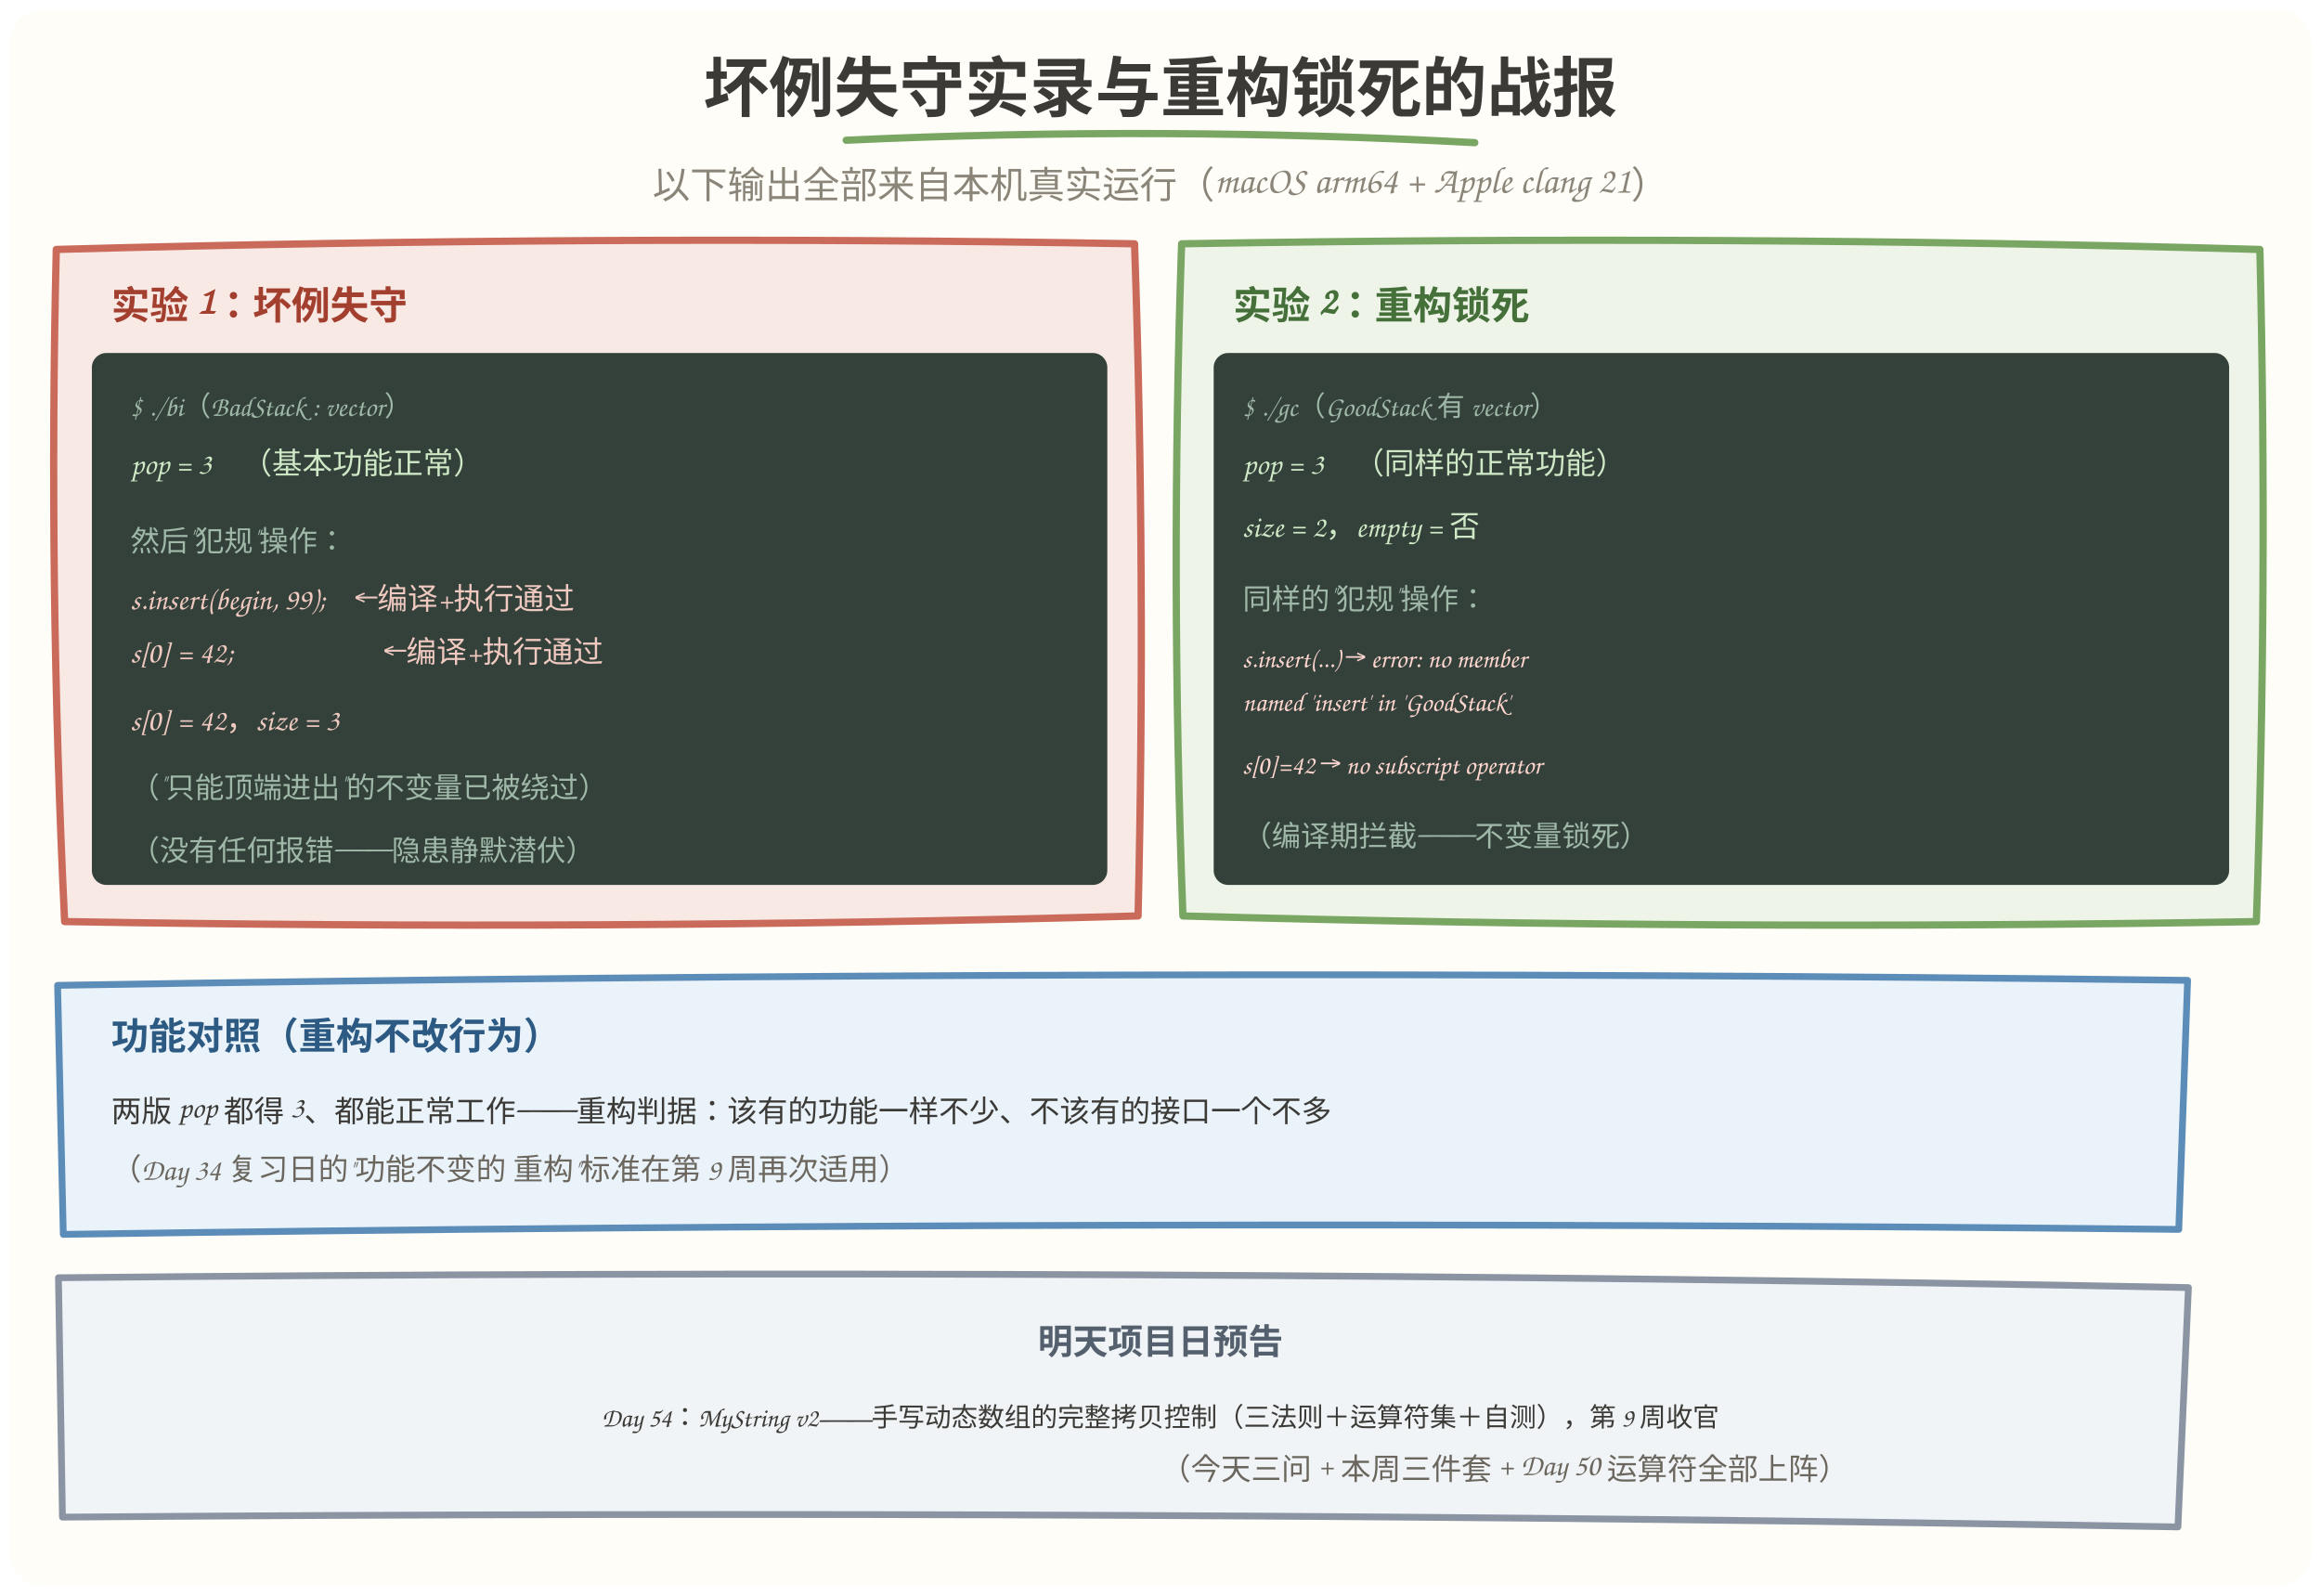
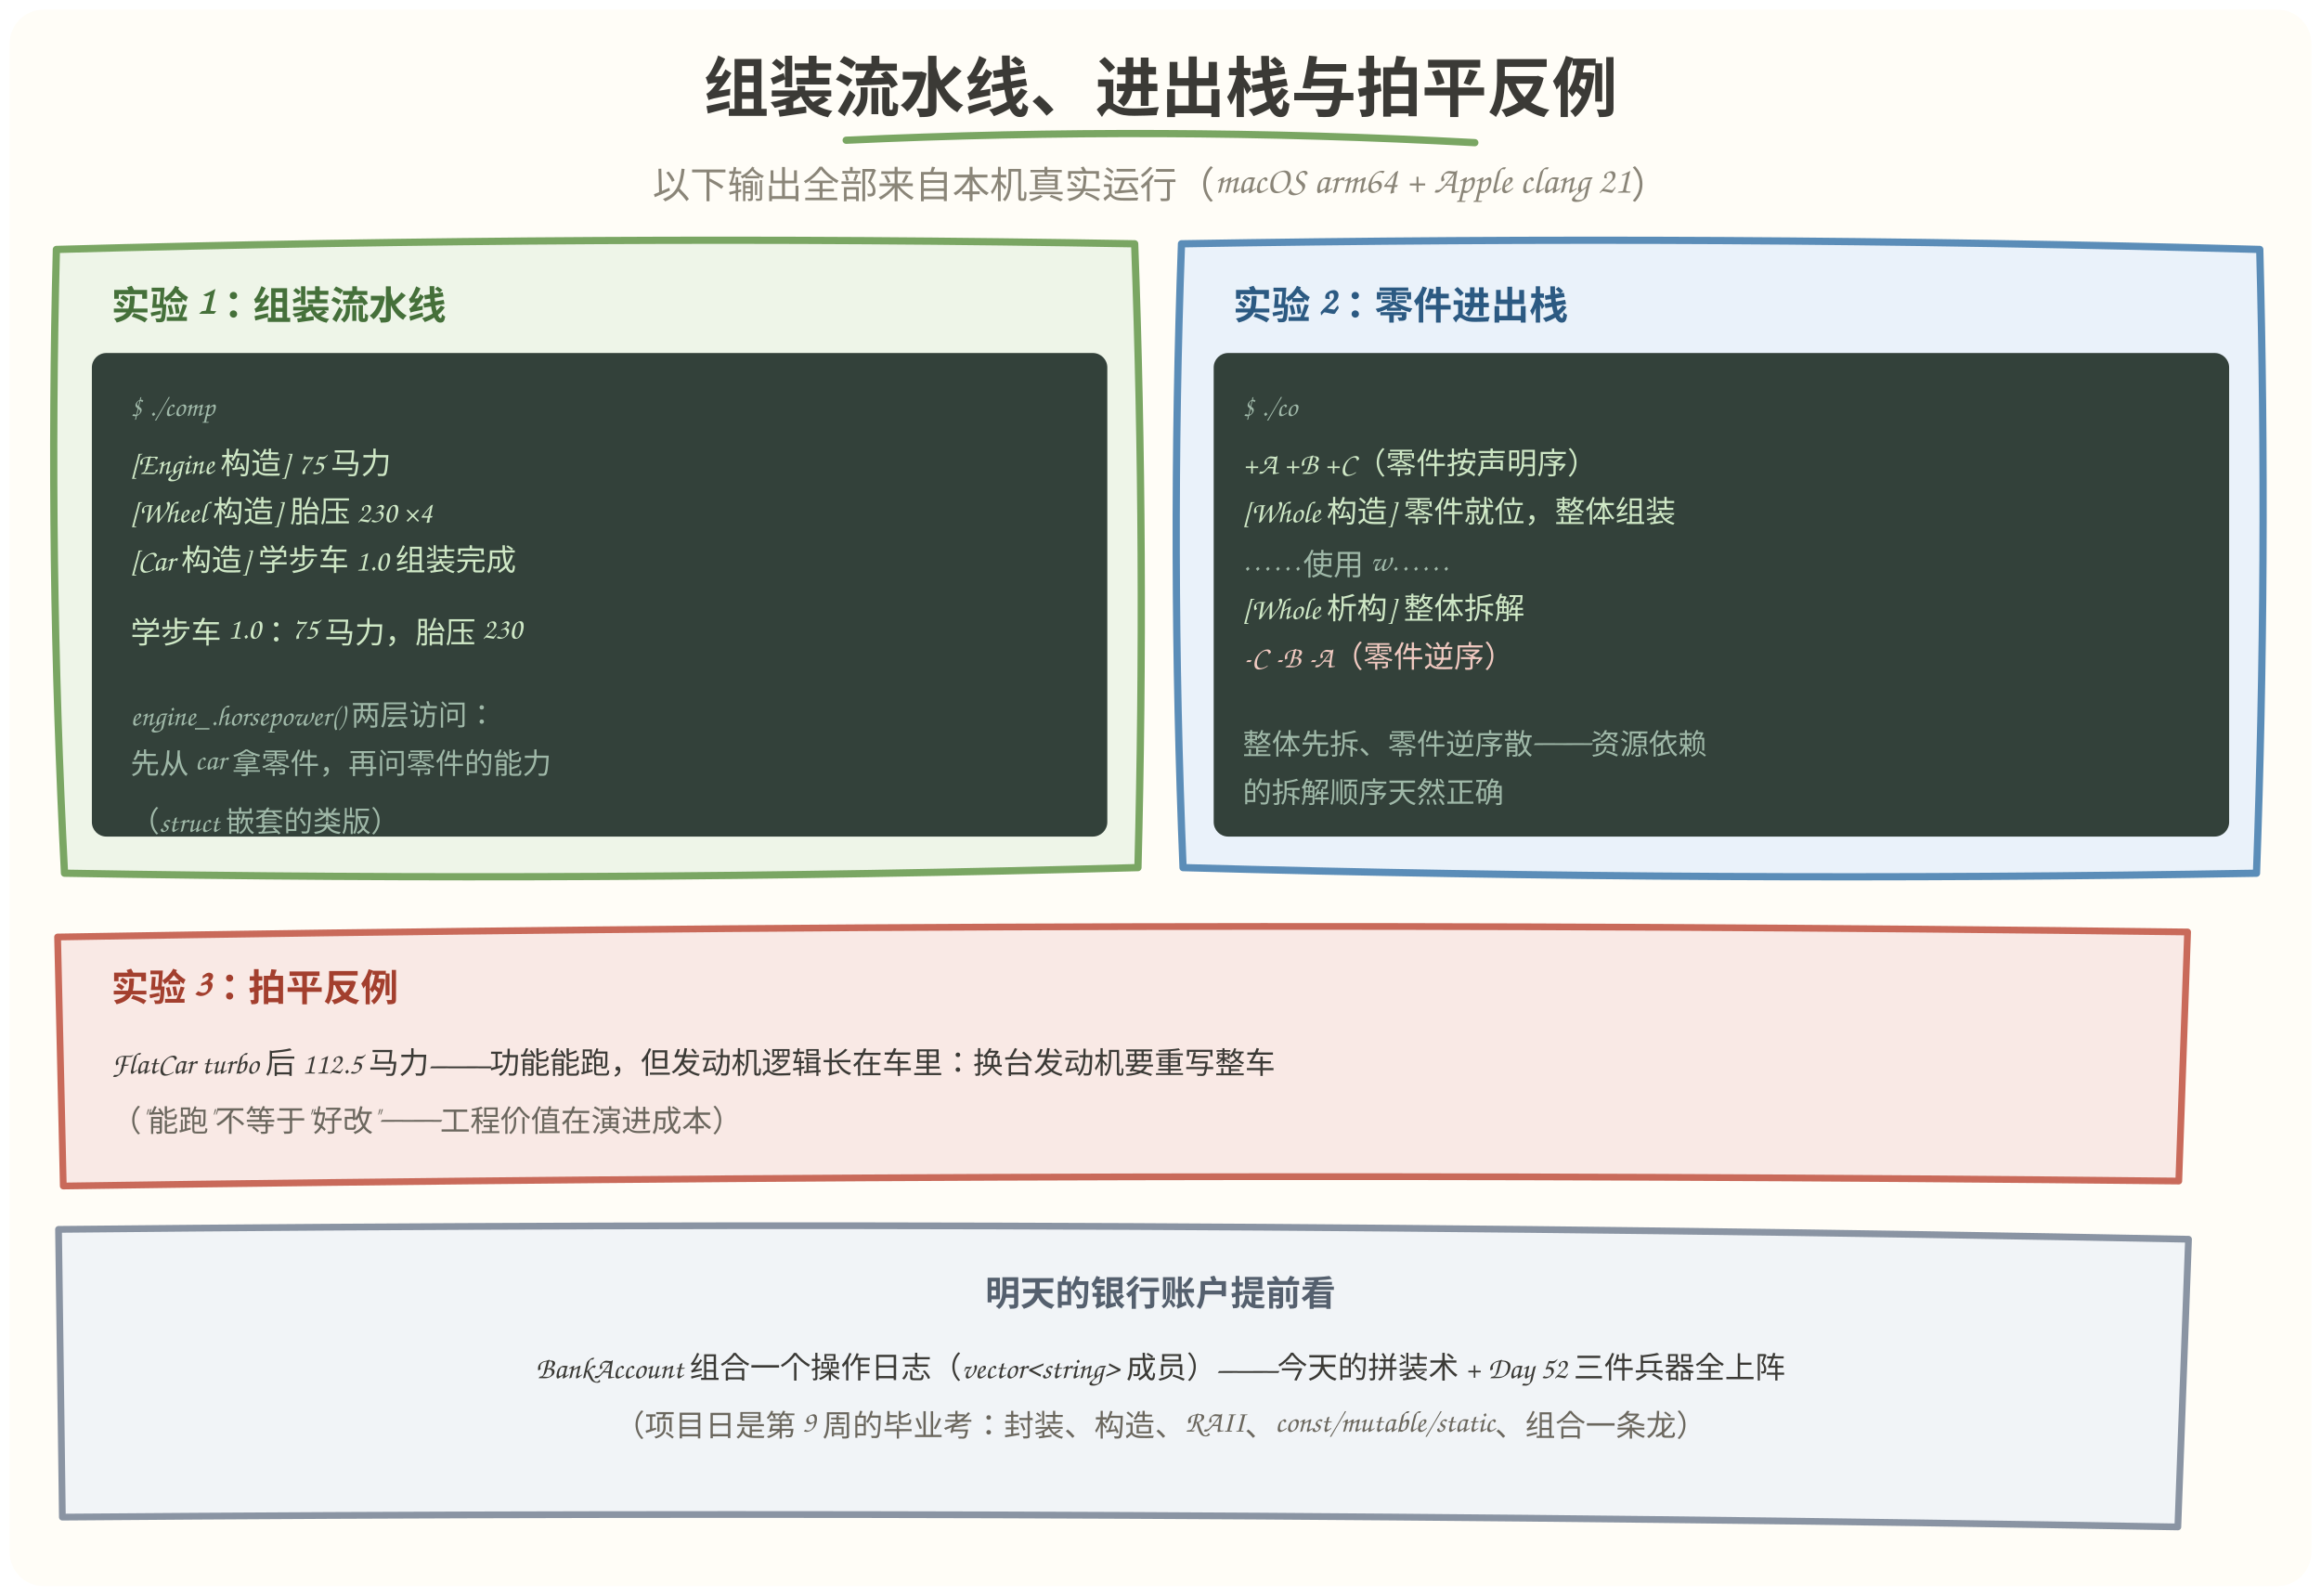
<svg xmlns="http://www.w3.org/2000/svg" viewBox="0 0 960 660" font-family="'Kaiti SC','KaiTi','Comic Sans MS',cursive">
  <rect x="4" y="4" width="952" height="652" rx="14" fill="#fffdf7" />
  <g stroke-linecap="round" stroke-linejoin="round">
-     <text x="480" y="46" text-anchor="middle" font-size="27" font-weight="bold" fill="#3b3a36">坏例失守实录与重构锁死的战报</text>
+     <text x="480" y="46" text-anchor="middle" font-size="27" font-weight="bold" fill="#3b3a36">组装流水线、进出栈与拍平反例</text>
    <path d="M 350,58 Q 480,52 610,59" fill="none" stroke="#7aa663" stroke-width="3" />
    <text x="480" y="82" text-anchor="middle" font-size="15.5" fill="#8a8578">以下输出全部来自本机真实运行（macOS arm64 + Apple clang 21）</text>
-     <path d="M 24,102 Q 248,97 470,102 Q 474,240 470,380 Q 248,385 26,380 Q 20,240 24,102 Z" fill="#f9e9e5" stroke="#c96a5a" stroke-width="3" transform="rotate(-0.3 247 241)" />
-     <text x="46" y="132" font-size="16" font-weight="bold" fill="#a33f2e">实验 1：坏例失守</text>
-     <rect x="38" y="146" width="420" height="220" rx="6" fill="#33413a" />
-     <text x="54" y="172" font-size="11.5" fill="#9fb8a8">$ ./bi（BadStack : vector）</text>
-     <text x="54" y="196" font-size="12.5" fill="#cfe8c6">pop = 3　（基本功能正常）</text>
-     <text x="54" y="228" font-size="12" fill="#9fb8a8">然后"犯规"操作：</text>
-     <text x="54" y="252" font-size="12.5" fill="#f0c9c0">s.insert(begin, 99);　←编译+执行通过</text>
-     <text x="54" y="274" font-size="12.5" fill="#f0c9c0">s[0] = 42;　　　　　←编译+执行通过</text>
-     <text x="54" y="302" font-size="12.5" fill="#f0c9c0">s[0] = 42，size = 3</text>
-     <text x="54" y="330" font-size="12" fill="#9fb8a8">（"只能顶端进出"的不变量已被绕过）</text>
-     <text x="54" y="356" font-size="12" fill="#9fb8a8">（没有任何报错——隐患静默潜伏）</text>
-     <path d="M 488,102 Q 712,97 934,102 Q 938,240 934,380 Q 712,385 490,380 Q 484,240 488,102 Z" fill="#eef5e8" stroke="#7aa663" stroke-width="3" transform="rotate(0.3 711 241)" />
-     <text x="510" y="132" font-size="16" font-weight="bold" fill="#45703a">实验 2：重构锁死</text>
-     <rect x="502" y="146" width="420" height="220" rx="6" fill="#33413a" />
-     <text x="514" y="172" font-size="11.5" fill="#9fb8a8">$ ./gc（GoodStack 有 vector）</text>
-     <text x="514" y="196" font-size="12.5" fill="#cfe8c6">pop = 3　（同样的正常功能）</text>
-     <text x="514" y="222" font-size="12.5" fill="#cfe8c6">size = 2，empty = 否</text>
-     <text x="514" y="252" font-size="12" fill="#9fb8a8">同样的"犯规"操作：</text>
-     <text x="514" y="276" font-size="11" fill="#ffd7d0">s.insert(...) → error: no member</text>
-     <text x="514" y="294" font-size="11" fill="#ffd7d0">　named 'insert' in 'GoodStack'</text>
-     <text x="514" y="320" font-size="11" fill="#ffd7d0">s[0]=42 → no subscript operator</text>
-     <text x="514" y="350" font-size="12" fill="#9fb8a8">（编译期拦截——不变量锁死）</text>
-     <path d="M 24,406 Q 470,400 905,407 L 901,510 Q 470,504 26,509 Z" fill="#eaf2fa" stroke="#5b8db8" stroke-width="2.8" transform="rotate(-0.2 464 458)" />
-     <text x="46" y="434" font-size="15.5" font-weight="bold" fill="#2c5a82">功能对照（重构不改行为）</text>
-     <text x="46" y="464" font-size="12.5" fill="#3b3a36">两版 pop 都得 3、都能正常工作——重构判据：该有的功能一样不少、不该有的接口一个不多</text>
-     <text x="46" y="488" font-size="12.5" fill="#6b675e">（Day 34 复习日的"功能不变的 重构"标准在第 9 周再次适用）</text>
-     <path d="M 24,530 Q 470,524 905,531 L 901,630 Q 470,624 26,629 Z" fill="#f1f4f7" stroke="#8a94a3" stroke-width="2.8" transform="rotate(0.2 464 580)" />
-     <text x="480" y="560" text-anchor="middle" font-size="14.5" font-weight="bold" fill="#55606e">明天项目日预告</text>
-     <text x="480" y="590" text-anchor="middle" font-size="11" fill="#3b3a36">Day 54：MyString v2——手写动态数组的完整拷贝控制（三法则＋运算符集＋自测），第 9 周收官</text>
-     <text x="480" y="612" font-size="12.5" fill="#6b675e">（今天三问 + 本周三件套 + Day 50 运算符全部上阵）</text>
+     <path d="M 24,102 Q 248,97 470,102 Q 474,230 470,360 Q 248,365 26,360 Q 20,230 24,102 Z" fill="#eef5e8" stroke="#7aa663" stroke-width="3" transform="rotate(-0.3 247 231)" />
+     <text x="46" y="132" font-size="16" font-weight="bold" fill="#45703a">实验 1：组装流水线</text>
+     <rect x="38" y="146" width="420" height="200" rx="6" fill="#33413a" />
+     <text x="54" y="172" font-size="11.5" fill="#9fb8a8">$ ./comp</text>
+     <text x="54" y="196" font-size="12.5" fill="#cfe8c6">[Engine 构造] 75 马力</text>
+     <text x="54" y="216" font-size="12.5" fill="#cfe8c6">[Wheel 构造] 胎压 230 ×4</text>
+     <text x="54" y="236" font-size="12.5" fill="#cfe8c6">[Car 构造] 学步车 1.0 组装完成</text>
+     <text x="54" y="266" font-size="12.5" fill="#cfe8c6">学步车 1.0：75 马力，胎压 230</text>
+     <text x="54" y="300" font-size="12" fill="#9fb8a8">engine_.horsepower() 两层访问：</text>
+     <text x="54" y="320" font-size="12" fill="#9fb8a8">先从 car 拿零件，再问零件的能力</text>
+     <text x="54" y="344" font-size="12" fill="#9fb8a8">（struct 嵌套的类版）</text>
+     <path d="M 488,102 Q 712,97 934,102 Q 938,230 934,360 Q 712,365 490,360 Q 484,230 488,102 Z" fill="#eaf2fa" stroke="#5b8db8" stroke-width="3" transform="rotate(0.3 711 231)" />
+     <text x="510" y="132" font-size="16" font-weight="bold" fill="#2c5a82">实验 2：零件进出栈</text>
+     <rect x="502" y="146" width="420" height="200" rx="6" fill="#33413a" />
+     <text x="514" y="172" font-size="11.5" fill="#9fb8a8">$ ./co</text>
+     <text x="514" y="196" font-size="12.5" fill="#cfe8c6">+A +B +C（零件按声明序）</text>
+     <text x="514" y="216" font-size="12.5" fill="#cfe8c6">[Whole 构造] 零件就位，整体组装</text>
+     <text x="514" y="236" font-size="12.5" fill="#9fb8a8">　……使用 w……</text>
+     <text x="514" y="256" font-size="12.5" fill="#cfe8c6">[Whole 析构] 整体拆解</text>
+     <text x="514" y="276" font-size="12.5" fill="#f0c9c0">-C -B -A（零件逆序）</text>
+     <text x="514" y="312" font-size="12" fill="#9fb8a8">整体先拆、零件逆序散——资源依赖</text>
+     <text x="514" y="332" font-size="12" fill="#9fb8a8">的拆解顺序天然正确</text>
+     <path d="M 24,386 Q 470,380 905,387 L 901,490 Q 470,484 26,489 Z" fill="#f9e9e5" stroke="#c96a5a" stroke-width="2.8" transform="rotate(-0.2 464 438)" />
+     <text x="46" y="414" font-size="15.5" font-weight="bold" fill="#a33f2e">实验 3：拍平反例</text>
+     <text x="46" y="444" font-size="12.5" fill="#3b3a36">FlatCar turbo 后 112.5 马力——功能能跑，但发动机逻辑长在车里：换台发动机要重写整车</text>
+     <text x="46" y="468" font-size="12.5" fill="#6b675e">（"能跑"不等于"好改"——工程价值在演进成本）</text>
+     <path d="M 24,510 Q 470,504 905,511 L 901,630 Q 470,624 26,629 Z" fill="#f1f4f7" stroke="#8a94a3" stroke-width="2.8" transform="rotate(0.2 464 570)" />
+     <text x="480" y="540" text-anchor="middle" font-size="14.5" font-weight="bold" fill="#55606e">明天的银行账户提前看</text>
+     <text x="480" y="570" text-anchor="middle" font-size="12.5" fill="#3b3a36">BankAccount 组合一个操作日志（vector&lt;string&gt; 成员）——今天的拼装术 + Day 52 三件兵器全上阵</text>
+     <text x="480" y="594" text-anchor="middle" font-size="12.5" fill="#6b675e">（项目日是第 9 周的毕业考：封装、构造、RAII、const/mutable/static、组合一条龙）</text>
  </g>
</svg>
